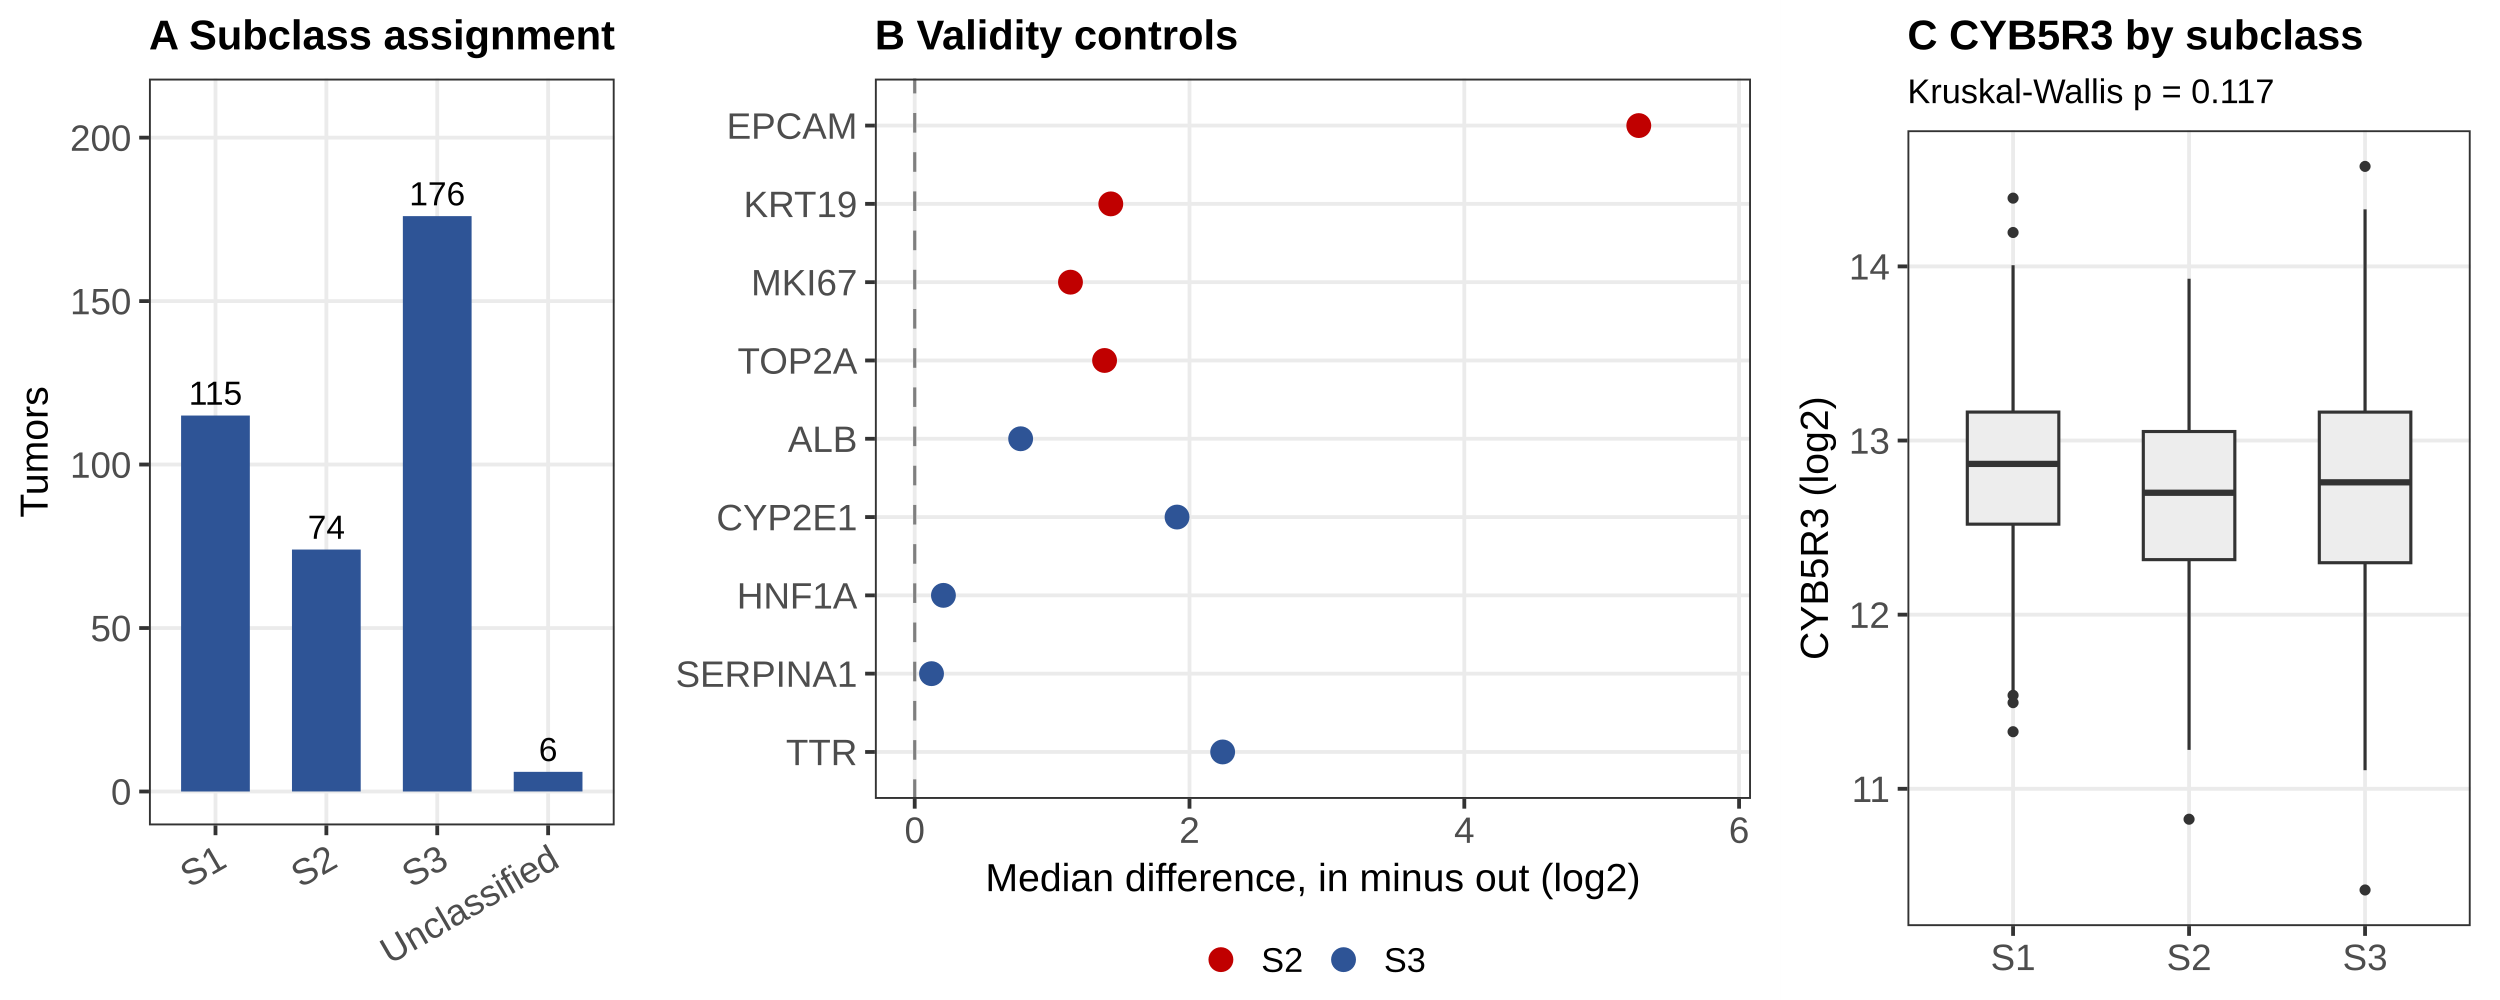
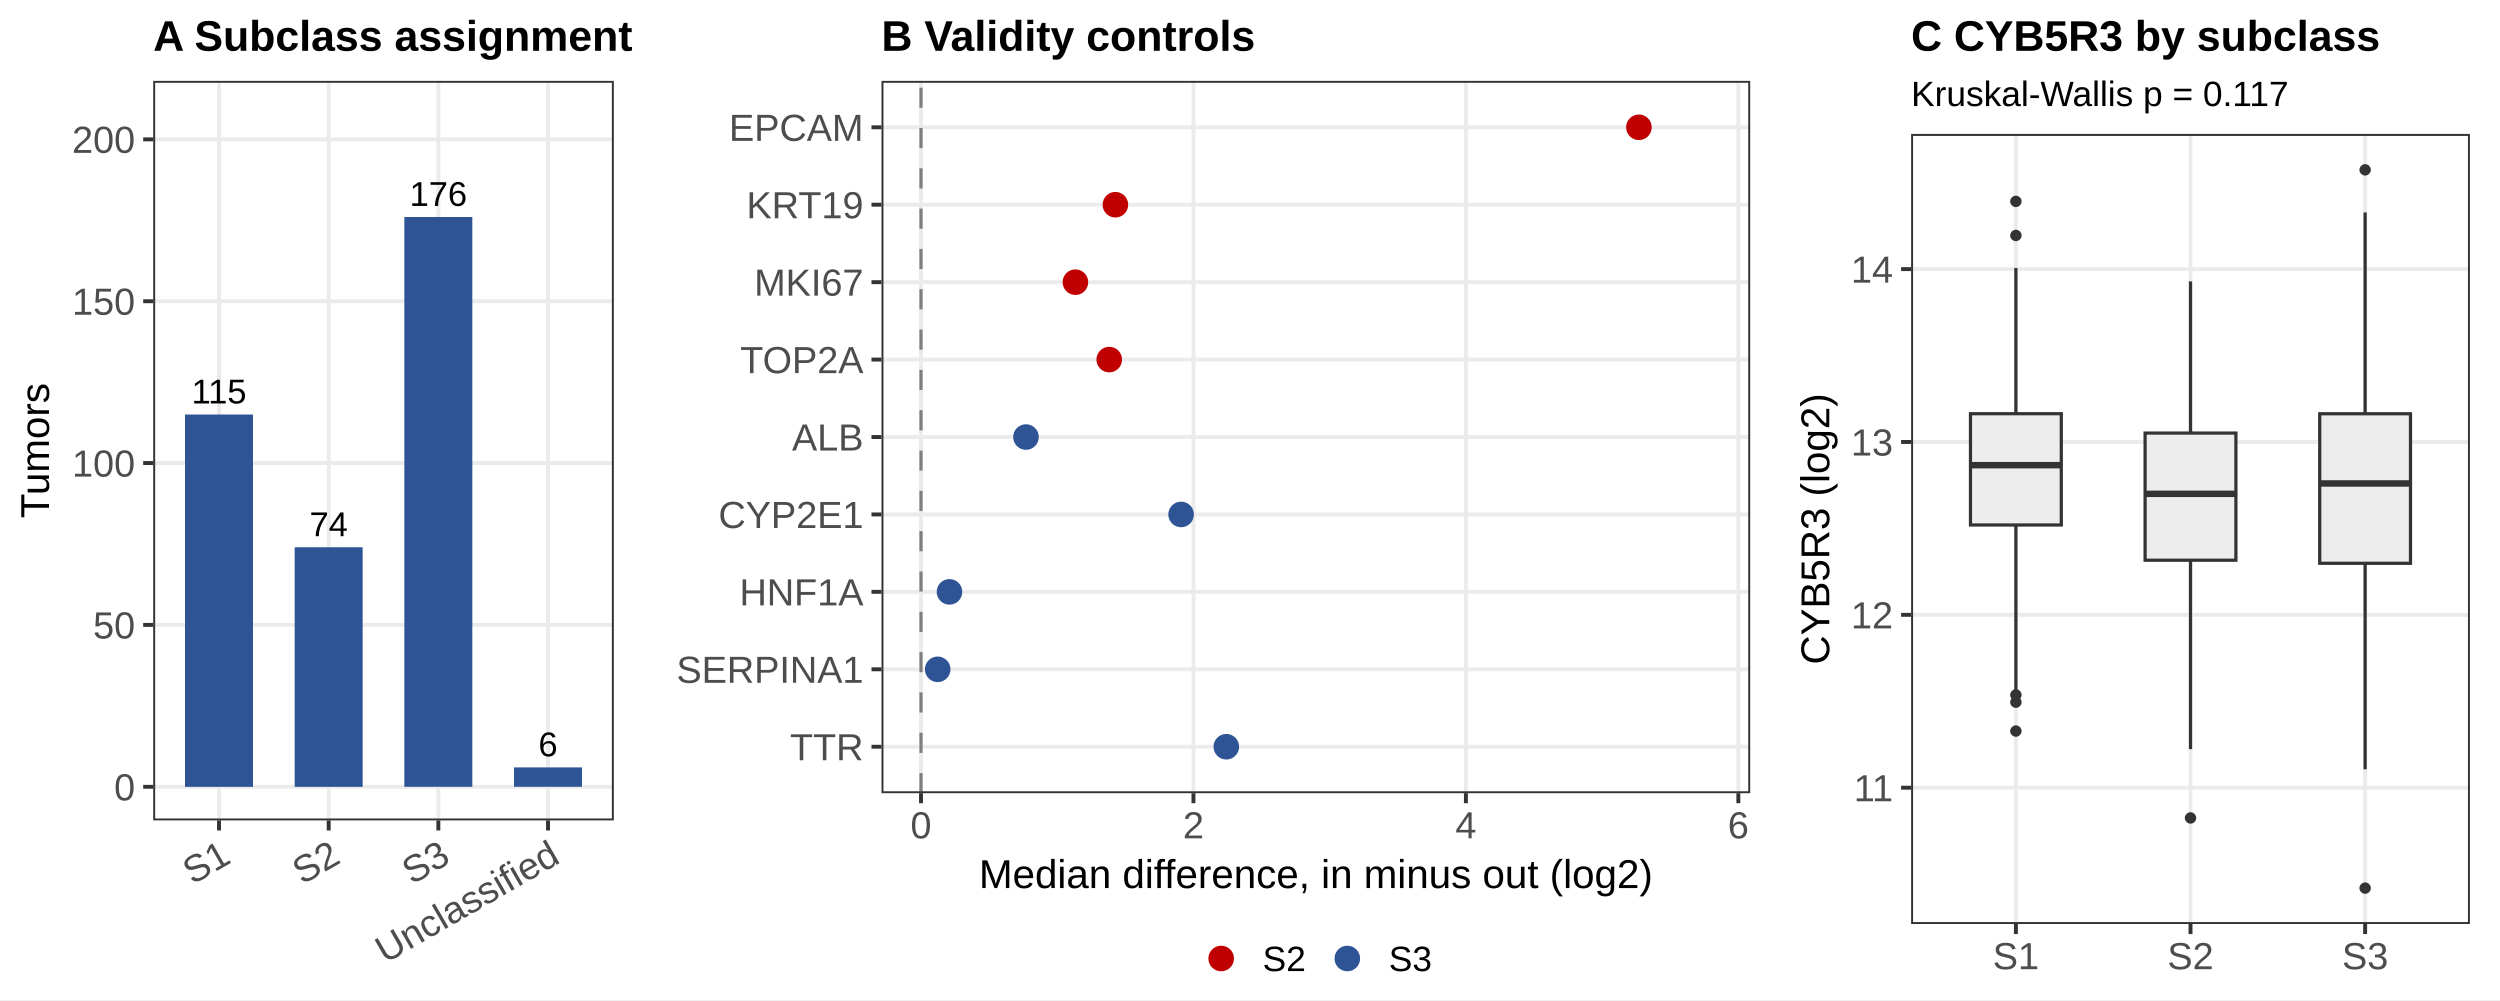
- <svg xmlns="http://www.w3.org/2000/svg" width="510.24pt" height="204.09pt" viewBox="0 0 510.24 204.09">
+ <svg xmlns="http://www.w3.org/2000/svg" width="496.06pt" height="198.43pt" viewBox="0 0 496.06 198.43">
  <g class="svglite">
    <defs>
      <style type="text/css">
    .svglite line, .svglite polyline, .svglite polygon, .svglite path, .svglite rect, .svglite circle {
      fill: none;
      stroke: #000000;
      stroke-linecap: round;
      stroke-linejoin: round;
      stroke-miterlimit: 10.00;
    }
    .svglite text {
      white-space: pre;
    }
    .svglite g.glyphgroup path {
      fill: inherit;
      stroke: none;
    }
  </style>
    </defs>
    <rect width="100%" height="100%" style="stroke: none; fill: none;" />
    <defs>
-       <clipPath id="cpMC4wMHw1MTAuMjR8MC4wMHwyMDQuMDk=">
-         <rect x="0.00" y="0.00" width="510.24" height="204.09" />
-       </clipPath>
-     </defs>
-     <g clip-path="url(#cpMC4wMHw1MTAuMjR8MC4wMHwyMDQuMDk=)">
- </g>
-     <defs>
-       <clipPath id="cpMC4wMHwxMzEuNDJ8MC4wMHwyMDQuMDk=">
-         <rect x="0.00" y="0.00" width="131.42" height="204.09" />
-       </clipPath>
-     </defs>
-     <g clip-path="url(#cpMC4wMHwxMzEuNDJ8MC4wMHwyMDQuMDk=)">
-       <rect x="0.00" y="0.00" width="131.42" height="204.09" style="stroke-width: 0.78; stroke: #FFFFFF; fill: #FFFFFF;" />
-     </g>
-     <g clip-path="url(#cpMC4wMHw1MTAuMjR8MC4wMHwyMDQuMDk=)">
- </g>
-     <defs>
-       <clipPath id="cpMzAuNDB8MTI1LjQ1fDE2LjA0fDE2OC40Ng==">
-         <rect x="30.40" y="16.04" width="95.05" height="152.42" />
-       </clipPath>
-     </defs>
-     <g clip-path="url(#cpMzAuNDB8MTI1LjQ1fDE2LjA0fDE2OC40Ng==)">
-       <rect x="30.40" y="16.04" width="95.05" height="152.42" style="stroke-width: 0.78; stroke: none; fill: #FFFFFF;" />
-       <polyline points="30.40,161.54 125.45,161.54 " style="stroke-width: 0.78; stroke: #EBEBEB; stroke-linecap: butt;" />
-       <polyline points="30.40,128.18 125.45,128.18 " style="stroke-width: 0.78; stroke: #EBEBEB; stroke-linecap: butt;" />
-       <polyline points="30.40,94.81 125.45,94.81 " style="stroke-width: 0.78; stroke: #EBEBEB; stroke-linecap: butt;" />
-       <polyline points="30.40,61.45 125.45,61.45 " style="stroke-width: 0.78; stroke: #EBEBEB; stroke-linecap: butt;" />
-       <polyline points="30.40,28.09 125.45,28.09 " style="stroke-width: 0.78; stroke: #EBEBEB; stroke-linecap: butt;" />
-       <polyline points="43.98,168.46 43.98,16.04 " style="stroke-width: 0.78; stroke: #EBEBEB; stroke-linecap: butt;" />
-       <polyline points="66.61,168.46 66.61,16.04 " style="stroke-width: 0.78; stroke: #EBEBEB; stroke-linecap: butt;" />
-       <polyline points="89.24,168.46 89.24,16.04 " style="stroke-width: 0.78; stroke: #EBEBEB; stroke-linecap: butt;" />
-       <polyline points="111.87,168.46 111.87,16.04 " style="stroke-width: 0.78; stroke: #EBEBEB; stroke-linecap: butt;" />
-       <rect x="36.96" y="84.81" width="14.03" height="76.73" style="stroke-width: 0.78; stroke: none; stroke-linecap: butt; stroke-linejoin: miter; fill: #2E5496;" />
-       <rect x="59.59" y="112.16" width="14.03" height="49.37" style="stroke-width: 0.78; stroke: none; stroke-linecap: butt; stroke-linejoin: miter; fill: #2E5496;" />
-       <rect x="82.22" y="44.11" width="14.03" height="117.43" style="stroke-width: 0.78; stroke: none; stroke-linecap: butt; stroke-linejoin: miter; fill: #2E5496;" />
-       <rect x="104.85" y="157.53" width="14.03" height="4.00" style="stroke-width: 0.78; stroke: none; stroke-linecap: butt; stroke-linejoin: miter; fill: #2E5496;" />
-       <text x="43.98" y="82.61" text-anchor="middle" style="font-size: 6.83px; font-family: &quot;Arial&quot;;" textLength="10.89px" lengthAdjust="spacingAndGlyphs">115</text>
-       <text x="66.61" y="109.96" text-anchor="middle" style="font-size: 6.83px; font-family: &quot;Arial&quot;;" textLength="7.59px" lengthAdjust="spacingAndGlyphs">74</text>
-       <text x="89.24" y="41.91" text-anchor="middle" style="font-size: 6.83px; font-family: &quot;Arial&quot;;" textLength="11.39px" lengthAdjust="spacingAndGlyphs">176</text>
-       <text x="111.87" y="155.33" text-anchor="middle" style="font-size: 6.83px; font-family: &quot;Arial&quot;;" textLength="3.80px" lengthAdjust="spacingAndGlyphs">6</text>
-       <rect x="30.40" y="16.04" width="95.05" height="152.42" style="stroke-width: 0.78; stroke: #333333;" />
-     </g>
-     <g clip-path="url(#cpMC4wMHw1MTAuMjR8MC4wMHwyMDQuMDk=)">
-       <text x="26.81" y="164.22" text-anchor="end" style="font-size: 7.50px;fill: #4D4D4D; font-family: &quot;Arial&quot;;" textLength="4.17px" lengthAdjust="spacingAndGlyphs">0</text>
-       <text x="26.81" y="130.86" text-anchor="end" style="font-size: 7.50px;fill: #4D4D4D; font-family: &quot;Arial&quot;;" textLength="8.34px" lengthAdjust="spacingAndGlyphs">50</text>
-       <text x="26.81" y="97.50" text-anchor="end" style="font-size: 7.50px;fill: #4D4D4D; font-family: &quot;Arial&quot;;" textLength="12.52px" lengthAdjust="spacingAndGlyphs">100</text>
-       <text x="26.81" y="64.14" text-anchor="end" style="font-size: 7.50px;fill: #4D4D4D; font-family: &quot;Arial&quot;;" textLength="12.52px" lengthAdjust="spacingAndGlyphs">150</text>
-       <text x="26.81" y="30.78" text-anchor="end" style="font-size: 7.50px;fill: #4D4D4D; font-family: &quot;Arial&quot;;" textLength="12.52px" lengthAdjust="spacingAndGlyphs">200</text>
-       <polyline points="28.41,161.54 30.40,161.54 " style="stroke-width: 0.78; stroke: #333333; stroke-linecap: butt;" />
-       <polyline points="28.41,128.18 30.40,128.18 " style="stroke-width: 0.78; stroke: #333333; stroke-linecap: butt;" />
-       <polyline points="28.41,94.81 30.40,94.81 " style="stroke-width: 0.78; stroke: #333333; stroke-linecap: butt;" />
-       <polyline points="28.41,61.45 30.40,61.45 " style="stroke-width: 0.78; stroke: #333333; stroke-linecap: butt;" />
-       <polyline points="28.41,28.09 30.40,28.09 " style="stroke-width: 0.78; stroke: #333333; stroke-linecap: butt;" />
-       <polyline points="43.98,170.46 43.98,168.46 " style="stroke-width: 0.78; stroke: #333333; stroke-linecap: butt;" />
-       <polyline points="66.61,170.46 66.61,168.46 " style="stroke-width: 0.78; stroke: #333333; stroke-linecap: butt;" />
-       <polyline points="89.24,170.46 89.24,168.46 " style="stroke-width: 0.78; stroke: #333333; stroke-linecap: butt;" />
-       <polyline points="111.87,170.46 111.87,168.46 " style="stroke-width: 0.78; stroke: #333333; stroke-linecap: butt;" />
-       <text transform="translate(46.66,176.70) rotate(-30)" text-anchor="end" style="font-size: 7.50px;fill: #4D4D4D; font-family: &quot;Arial&quot;;" textLength="9.17px" lengthAdjust="spacingAndGlyphs">S1</text>
-       <text transform="translate(69.29,176.70) rotate(-30)" text-anchor="end" style="font-size: 7.50px;fill: #4D4D4D; font-family: &quot;Arial&quot;;" textLength="9.17px" lengthAdjust="spacingAndGlyphs">S2</text>
-       <text transform="translate(91.92,176.70) rotate(-30)" text-anchor="end" style="font-size: 7.50px;fill: #4D4D4D; font-family: &quot;Arial&quot;;" textLength="9.17px" lengthAdjust="spacingAndGlyphs">S3</text>
-       <text transform="translate(114.55,176.70) rotate(-30)" text-anchor="end" style="font-size: 7.50px;fill: #4D4D4D; font-family: &quot;Arial&quot;;" textLength="40.45px" lengthAdjust="spacingAndGlyphs">Unclassified</text>
-       <text transform="translate(9.72,92.25) rotate(-90)" text-anchor="middle" style="font-size: 8.00px; font-family: &quot;Arial&quot;;" textLength="26.84px" lengthAdjust="spacingAndGlyphs">Tumors</text>
+       <clipPath id="cpMC4wMHw0OTYuMDZ8MC4wMHwxOTguNDM=">
+         <rect x="0.00" y="0.00" width="496.06" height="198.43" />
+       </clipPath>
+     </defs>
+     <g clip-path="url(#cpMC4wMHw0OTYuMDZ8MC4wMHwxOTguNDM=)">
+ </g>
+     <defs>
+       <clipPath id="cpMC4wMHwxMjcuNzd8MC4wMHwxOTguNDM=">
+         <rect x="0.00" y="0.00" width="127.77" height="198.43" />
+       </clipPath>
+     </defs>
+     <g clip-path="url(#cpMC4wMHwxMjcuNzd8MC4wMHwxOTguNDM=)">
+       <rect x="0.00" y="0.00" width="127.77" height="198.43" style="stroke-width: 0.78; stroke: #FFFFFF; fill: #FFFFFF;" />
+     </g>
+     <g clip-path="url(#cpMC4wMHw0OTYuMDZ8MC4wMHwxOTguNDM=)">
+ </g>
+     <defs>
+       <clipPath id="cpMzAuNDB8MTIxLjgwfDE2LjA0fDE2Mi43OQ==">
+         <rect x="30.40" y="16.04" width="91.40" height="146.75" />
+       </clipPath>
+     </defs>
+     <g clip-path="url(#cpMzAuNDB8MTIxLjgwfDE2LjA0fDE2Mi43OQ==)">
+       <rect x="30.40" y="16.04" width="91.40" height="146.75" style="stroke-width: 0.78; stroke: none; fill: #FFFFFF;" />
+       <polyline points="30.40,156.12 121.80,156.12 " style="stroke-width: 0.78; stroke: #EBEBEB; stroke-linecap: butt;" />
+       <polyline points="30.40,124.00 121.80,124.00 " style="stroke-width: 0.78; stroke: #EBEBEB; stroke-linecap: butt;" />
+       <polyline points="30.40,91.88 121.80,91.88 " style="stroke-width: 0.78; stroke: #EBEBEB; stroke-linecap: butt;" />
+       <polyline points="30.40,59.77 121.80,59.77 " style="stroke-width: 0.78; stroke: #EBEBEB; stroke-linecap: butt;" />
+       <polyline points="30.40,27.65 121.80,27.65 " style="stroke-width: 0.78; stroke: #EBEBEB; stroke-linecap: butt;" />
+       <polyline points="43.46,162.79 43.46,16.04 " style="stroke-width: 0.78; stroke: #EBEBEB; stroke-linecap: butt;" />
+       <polyline points="65.22,162.79 65.22,16.04 " style="stroke-width: 0.78; stroke: #EBEBEB; stroke-linecap: butt;" />
+       <polyline points="86.98,162.79 86.98,16.04 " style="stroke-width: 0.78; stroke: #EBEBEB; stroke-linecap: butt;" />
+       <polyline points="108.74,162.79 108.74,16.04 " style="stroke-width: 0.78; stroke: #EBEBEB; stroke-linecap: butt;" />
+       <rect x="36.71" y="82.25" width="13.49" height="73.88" style="stroke-width: 0.78; stroke: none; stroke-linecap: butt; stroke-linejoin: miter; fill: #2E5496;" />
+       <rect x="58.47" y="108.59" width="13.49" height="47.54" style="stroke-width: 0.78; stroke: none; stroke-linecap: butt; stroke-linejoin: miter; fill: #2E5496;" />
+       <rect x="80.23" y="43.06" width="13.49" height="113.06" style="stroke-width: 0.78; stroke: none; stroke-linecap: butt; stroke-linejoin: miter; fill: #2E5496;" />
+       <rect x="101.99" y="152.27" width="13.49" height="3.85" style="stroke-width: 0.78; stroke: none; stroke-linecap: butt; stroke-linejoin: miter; fill: #2E5496;" />
+       <text x="43.46" y="80.05" text-anchor="middle" style="font-size: 6.83px; font-family: &quot;Arial&quot;;" textLength="10.89px" lengthAdjust="spacingAndGlyphs">115</text>
+       <text x="65.22" y="106.39" text-anchor="middle" style="font-size: 6.83px; font-family: &quot;Arial&quot;;" textLength="7.59px" lengthAdjust="spacingAndGlyphs">74</text>
+       <text x="86.98" y="40.86" text-anchor="middle" style="font-size: 6.83px; font-family: &quot;Arial&quot;;" textLength="11.39px" lengthAdjust="spacingAndGlyphs">176</text>
+       <text x="108.74" y="150.07" text-anchor="middle" style="font-size: 6.83px; font-family: &quot;Arial&quot;;" textLength="3.80px" lengthAdjust="spacingAndGlyphs">6</text>
+       <rect x="30.40" y="16.04" width="91.40" height="146.75" style="stroke-width: 0.78; stroke: #333333;" />
+     </g>
+     <g clip-path="url(#cpMC4wMHw0OTYuMDZ8MC4wMHwxOTguNDM=)">
+       <text x="26.81" y="158.81" text-anchor="end" style="font-size: 7.50px;fill: #4D4D4D; font-family: &quot;Arial&quot;;" textLength="4.17px" lengthAdjust="spacingAndGlyphs">0</text>
+       <text x="26.81" y="126.69" text-anchor="end" style="font-size: 7.50px;fill: #4D4D4D; font-family: &quot;Arial&quot;;" textLength="8.34px" lengthAdjust="spacingAndGlyphs">50</text>
+       <text x="26.81" y="94.57" text-anchor="end" style="font-size: 7.50px;fill: #4D4D4D; font-family: &quot;Arial&quot;;" textLength="12.52px" lengthAdjust="spacingAndGlyphs">100</text>
+       <text x="26.81" y="62.45" text-anchor="end" style="font-size: 7.50px;fill: #4D4D4D; font-family: &quot;Arial&quot;;" textLength="12.52px" lengthAdjust="spacingAndGlyphs">150</text>
+       <text x="26.81" y="30.33" text-anchor="end" style="font-size: 7.50px;fill: #4D4D4D; font-family: &quot;Arial&quot;;" textLength="12.52px" lengthAdjust="spacingAndGlyphs">200</text>
+       <polyline points="28.41,156.12 30.40,156.12 " style="stroke-width: 0.78; stroke: #333333; stroke-linecap: butt;" />
+       <polyline points="28.41,124.00 30.40,124.00 " style="stroke-width: 0.78; stroke: #333333; stroke-linecap: butt;" />
+       <polyline points="28.41,91.88 30.40,91.88 " style="stroke-width: 0.78; stroke: #333333; stroke-linecap: butt;" />
+       <polyline points="28.41,59.77 30.40,59.77 " style="stroke-width: 0.78; stroke: #333333; stroke-linecap: butt;" />
+       <polyline points="28.41,27.65 30.40,27.65 " style="stroke-width: 0.78; stroke: #333333; stroke-linecap: butt;" />
+       <polyline points="43.46,164.79 43.46,162.79 " style="stroke-width: 0.78; stroke: #333333; stroke-linecap: butt;" />
+       <polyline points="65.22,164.79 65.22,162.79 " style="stroke-width: 0.78; stroke: #333333; stroke-linecap: butt;" />
+       <polyline points="86.98,164.79 86.98,162.79 " style="stroke-width: 0.78; stroke: #333333; stroke-linecap: butt;" />
+       <polyline points="108.74,164.79 108.74,162.79 " style="stroke-width: 0.78; stroke: #333333; stroke-linecap: butt;" />
+       <text transform="translate(46.14,171.03) rotate(-30)" text-anchor="end" style="font-size: 7.50px;fill: #4D4D4D; font-family: &quot;Arial&quot;;" textLength="9.17px" lengthAdjust="spacingAndGlyphs">S1</text>
+       <text transform="translate(67.90,171.03) rotate(-30)" text-anchor="end" style="font-size: 7.50px;fill: #4D4D4D; font-family: &quot;Arial&quot;;" textLength="9.17px" lengthAdjust="spacingAndGlyphs">S2</text>
+       <text transform="translate(89.66,171.03) rotate(-30)" text-anchor="end" style="font-size: 7.50px;fill: #4D4D4D; font-family: &quot;Arial&quot;;" textLength="9.17px" lengthAdjust="spacingAndGlyphs">S3</text>
+       <text transform="translate(111.43,171.03) rotate(-30)" text-anchor="end" style="font-size: 7.50px;fill: #4D4D4D; font-family: &quot;Arial&quot;;" textLength="40.45px" lengthAdjust="spacingAndGlyphs">Unclassified</text>
+       <text transform="translate(9.72,89.42) rotate(-90)" text-anchor="middle" style="font-size: 8.00px; font-family: &quot;Arial&quot;;" textLength="26.84px" lengthAdjust="spacingAndGlyphs">Tumors</text>
      <text x="30.40" y="10.08" style="font-size: 8.50px; font-weight: bold; font-family: &quot;Arial&quot;;" textLength="97.50px" lengthAdjust="spacingAndGlyphs">A  Subclass assignment</text>
    </g>
    <defs>
-       <clipPath id="cpMTMxLjQyfDM2My4zNXwwLjAwfDIwNC4wOQ==">
-         <rect x="131.42" y="0.00" width="231.93" height="204.09" />
-       </clipPath>
-     </defs>
-     <g clip-path="url(#cpMTMxLjQyfDM2My4zNXwwLjAwfDIwNC4wOQ==)">
-       <rect x="131.42" y="0.00" width="231.93" height="204.09" style="stroke-width: 0.78; stroke: #FFFFFF; fill: #FFFFFF;" />
-     </g>
-     <g clip-path="url(#cpMC4wMHw1MTAuMjR8MC4wMHwyMDQuMDk=)">
- </g>
-     <defs>
-       <clipPath id="cpMTc4LjU2fDM1Ny4zN3wxNi4wNHwxNjMuMDY=">
-         <rect x="178.56" y="16.04" width="178.81" height="147.02" />
-       </clipPath>
-     </defs>
-     <g clip-path="url(#cpMTc4LjU2fDM1Ny4zN3wxNi4wNHwxNjMuMDY=)">
-       <rect x="178.56" y="16.04" width="178.81" height="147.02" style="stroke-width: 0.78; stroke: none; fill: #FFFFFF;" />
-       <polyline points="178.56,153.47 357.37,153.47 " style="stroke-width: 0.78; stroke: #EBEBEB; stroke-linecap: butt;" />
-       <polyline points="178.56,137.49 357.37,137.49 " style="stroke-width: 0.78; stroke: #EBEBEB; stroke-linecap: butt;" />
-       <polyline points="178.56,121.51 357.37,121.51 " style="stroke-width: 0.78; stroke: #EBEBEB; stroke-linecap: butt;" />
-       <polyline points="178.56,105.53 357.37,105.53 " style="stroke-width: 0.78; stroke: #EBEBEB; stroke-linecap: butt;" />
-       <polyline points="178.56,89.55 357.37,89.55 " style="stroke-width: 0.78; stroke: #EBEBEB; stroke-linecap: butt;" />
-       <polyline points="178.56,73.57 357.37,73.57 " style="stroke-width: 0.78; stroke: #EBEBEB; stroke-linecap: butt;" />
-       <polyline points="178.56,57.59 357.37,57.59 " style="stroke-width: 0.78; stroke: #EBEBEB; stroke-linecap: butt;" />
-       <polyline points="178.56,41.61 357.37,41.61 " style="stroke-width: 0.78; stroke: #EBEBEB; stroke-linecap: butt;" />
-       <polyline points="178.56,25.63 357.37,25.63 " style="stroke-width: 0.78; stroke: #EBEBEB; stroke-linecap: butt;" />
-       <polyline points="186.69,163.06 186.69,16.04 " style="stroke-width: 0.78; stroke: #EBEBEB; stroke-linecap: butt;" />
-       <polyline points="242.77,163.06 242.77,16.04 " style="stroke-width: 0.78; stroke: #EBEBEB; stroke-linecap: butt;" />
-       <polyline points="298.86,163.06 298.86,16.04 " style="stroke-width: 0.78; stroke: #EBEBEB; stroke-linecap: butt;" />
-       <polyline points="354.94,163.06 354.94,16.04 " style="stroke-width: 0.78; stroke: #EBEBEB; stroke-linecap: butt;" />
-       <line x1="186.69" y1="163.06" x2="186.69" y2="16.04" style="stroke-width: 0.64; stroke: #7F7F7F; stroke-dasharray: 4.00,4.00; stroke-linecap: butt;" />
-       <circle cx="334.47" cy="25.63" r="2.28" style="stroke-width: 0.52; stroke: #C00000; fill: #C00000;" />
-       <circle cx="226.71" cy="41.61" r="2.28" style="stroke-width: 0.52; stroke: #C00000; fill: #C00000;" />
-       <circle cx="218.48" cy="57.59" r="2.28" style="stroke-width: 0.52; stroke: #C00000; fill: #C00000;" />
-       <circle cx="225.44" cy="73.57" r="2.28" style="stroke-width: 0.52; stroke: #C00000; fill: #C00000;" />
-       <circle cx="208.31" cy="89.55" r="2.28" style="stroke-width: 0.52; stroke: #2E5496; fill: #2E5496;" />
-       <circle cx="240.23" cy="105.53" r="2.28" style="stroke-width: 0.52; stroke: #2E5496; fill: #2E5496;" />
-       <circle cx="192.55" cy="121.51" r="2.28" style="stroke-width: 0.52; stroke: #2E5496; fill: #2E5496;" />
-       <circle cx="190.12" cy="137.49" r="2.28" style="stroke-width: 0.52; stroke: #2E5496; fill: #2E5496;" />
-       <circle cx="249.54" cy="153.47" r="2.28" style="stroke-width: 0.52; stroke: #2E5496; fill: #2E5496;" />
-       <rect x="178.56" y="16.04" width="178.81" height="147.02" style="stroke-width: 0.78; stroke: #333333;" />
-     </g>
-     <g clip-path="url(#cpMC4wMHw1MTAuMjR8MC4wMHwyMDQuMDk=)">
-       <text x="174.98" y="156.16" text-anchor="end" style="font-size: 7.50px;fill: #4D4D4D; font-family: &quot;Arial&quot;;" textLength="14.58px" lengthAdjust="spacingAndGlyphs">TTR</text>
-       <text x="174.98" y="140.18" text-anchor="end" style="font-size: 7.50px;fill: #4D4D4D; font-family: &quot;Arial&quot;;" textLength="37.09px" lengthAdjust="spacingAndGlyphs">SERPINA1</text>
-       <text x="174.98" y="124.20" text-anchor="end" style="font-size: 7.50px;fill: #4D4D4D; font-family: &quot;Arial&quot;;" textLength="24.59px" lengthAdjust="spacingAndGlyphs">HNF1A</text>
-       <text x="174.98" y="108.22" text-anchor="end" style="font-size: 7.50px;fill: #4D4D4D; font-family: &quot;Arial&quot;;" textLength="28.77px" lengthAdjust="spacingAndGlyphs">CYP2E1</text>
-       <text x="174.98" y="92.24" text-anchor="end" style="font-size: 7.50px;fill: #4D4D4D; font-family: &quot;Arial&quot;;" textLength="14.17px" lengthAdjust="spacingAndGlyphs">ALB</text>
-       <text x="174.98" y="76.26" text-anchor="end" style="font-size: 7.50px;fill: #4D4D4D; font-family: &quot;Arial&quot;;" textLength="24.44px" lengthAdjust="spacingAndGlyphs">TOP2A</text>
-       <text x="174.98" y="60.28" text-anchor="end" style="font-size: 7.50px;fill: #4D4D4D; font-family: &quot;Arial&quot;;" textLength="21.67px" lengthAdjust="spacingAndGlyphs">MKI67</text>
-       <text x="174.98" y="44.30" text-anchor="end" style="font-size: 7.50px;fill: #4D4D4D; font-family: &quot;Arial&quot;;" textLength="23.20px" lengthAdjust="spacingAndGlyphs">KRT19</text>
-       <text x="174.98" y="28.32" text-anchor="end" style="font-size: 7.50px;fill: #4D4D4D; font-family: &quot;Arial&quot;;" textLength="26.67px" lengthAdjust="spacingAndGlyphs">EPCAM</text>
-       <polyline points="176.57,153.47 178.56,153.47 " style="stroke-width: 0.78; stroke: #333333; stroke-linecap: butt;" />
-       <polyline points="176.57,137.49 178.56,137.49 " style="stroke-width: 0.78; stroke: #333333; stroke-linecap: butt;" />
-       <polyline points="176.57,121.51 178.56,121.51 " style="stroke-width: 0.78; stroke: #333333; stroke-linecap: butt;" />
-       <polyline points="176.57,105.53 178.56,105.53 " style="stroke-width: 0.78; stroke: #333333; stroke-linecap: butt;" />
-       <polyline points="176.57,89.55 178.56,89.55 " style="stroke-width: 0.78; stroke: #333333; stroke-linecap: butt;" />
-       <polyline points="176.57,73.57 178.56,73.57 " style="stroke-width: 0.78; stroke: #333333; stroke-linecap: butt;" />
-       <polyline points="176.57,57.59 178.56,57.59 " style="stroke-width: 0.78; stroke: #333333; stroke-linecap: butt;" />
-       <polyline points="176.57,41.61 178.56,41.61 " style="stroke-width: 0.78; stroke: #333333; stroke-linecap: butt;" />
-       <polyline points="176.57,25.63 178.56,25.63 " style="stroke-width: 0.78; stroke: #333333; stroke-linecap: butt;" />
-       <polyline points="186.69,165.05 186.69,163.06 " style="stroke-width: 0.78; stroke: #333333; stroke-linecap: butt;" />
-       <polyline points="242.77,165.05 242.77,163.06 " style="stroke-width: 0.78; stroke: #333333; stroke-linecap: butt;" />
-       <polyline points="298.86,165.05 298.86,163.06 " style="stroke-width: 0.78; stroke: #333333; stroke-linecap: butt;" />
-       <polyline points="354.94,165.05 354.94,163.06 " style="stroke-width: 0.78; stroke: #333333; stroke-linecap: butt;" />
-       <text x="186.69" y="172.02" text-anchor="middle" style="font-size: 7.50px;fill: #4D4D4D; font-family: &quot;Arial&quot;;" textLength="4.17px" lengthAdjust="spacingAndGlyphs">0</text>
-       <text x="242.77" y="172.02" text-anchor="middle" style="font-size: 7.50px;fill: #4D4D4D; font-family: &quot;Arial&quot;;" textLength="4.17px" lengthAdjust="spacingAndGlyphs">2</text>
-       <text x="298.86" y="172.02" text-anchor="middle" style="font-size: 7.50px;fill: #4D4D4D; font-family: &quot;Arial&quot;;" textLength="4.17px" lengthAdjust="spacingAndGlyphs">4</text>
-       <text x="354.94" y="172.02" text-anchor="middle" style="font-size: 7.50px;fill: #4D4D4D; font-family: &quot;Arial&quot;;" textLength="4.17px" lengthAdjust="spacingAndGlyphs">6</text>
-       <text x="267.97" y="181.88" text-anchor="middle" style="font-size: 8.00px; font-family: &quot;Arial&quot;;" textLength="133.80px" lengthAdjust="spacingAndGlyphs">Median difference, in minus out (log2)</text>
-       <rect x="244.93" y="191.61" width="46.09" height="8.50" style="stroke-width: 0.78; stroke: none; fill: #FFFFFF;" />
-       <rect x="244.93" y="191.61" width="8.50" height="8.50" style="stroke-width: 0.78; stroke: none; fill: #FFFFFF;" />
-       <circle cx="249.18" cy="195.86" r="2.28" style="stroke-width: 0.52; stroke: #C00000; fill: #C00000;" />
-       <rect x="269.96" y="191.61" width="8.50" height="8.50" style="stroke-width: 0.78; stroke: none; fill: #FFFFFF;" />
-       <circle cx="274.21" cy="195.86" r="2.28" style="stroke-width: 0.52; stroke: #2E5496; fill: #2E5496;" />
-       <text x="257.41" y="198.36" style="font-size: 7.00px; font-family: &quot;Arial&quot;;" textLength="8.56px" lengthAdjust="spacingAndGlyphs">S2</text>
-       <text x="282.45" y="198.36" style="font-size: 7.00px; font-family: &quot;Arial&quot;;" textLength="8.56px" lengthAdjust="spacingAndGlyphs">S3</text>
-       <text x="178.56" y="10.08" style="font-size: 8.50px; font-weight: bold; font-family: &quot;Arial&quot;;" textLength="76.52px" lengthAdjust="spacingAndGlyphs">B  Validity controls</text>
-     </g>
-     <defs>
-       <clipPath id="cpMzYzLjM1fDUxMC4yNHwwLjAwfDIwNC4wOQ==">
-         <rect x="363.35" y="0.00" width="146.89" height="204.09" />
-       </clipPath>
-     </defs>
-     <g clip-path="url(#cpMzYzLjM1fDUxMC4yNHwwLjAwfDIwNC4wOQ==)">
-       <rect x="363.35" y="0.00" width="146.89" height="204.09" style="stroke-width: 0.78; stroke: #FFFFFF; fill: #FFFFFF;" />
-     </g>
-     <g clip-path="url(#cpMC4wMHw1MTAuMjR8MC4wMHwyMDQuMDk=)">
- </g>
-     <defs>
-       <clipPath id="cpMzg5LjMwfDUwNC4yNnwyNi41OHwxODkuMDI=">
-         <rect x="389.30" y="26.58" width="114.96" height="162.44" />
-       </clipPath>
-     </defs>
-     <g clip-path="url(#cpMzg5LjMwfDUwNC4yNnwyNi41OHwxODkuMDI=)">
-       <rect x="389.30" y="26.58" width="114.96" height="162.44" style="stroke-width: 0.78; stroke: none; fill: #FFFFFF;" />
-       <polyline points="389.30,160.99 504.26,160.99 " style="stroke-width: 0.78; stroke: #EBEBEB; stroke-linecap: butt;" />
-       <polyline points="389.30,125.45 504.26,125.45 " style="stroke-width: 0.78; stroke: #EBEBEB; stroke-linecap: butt;" />
-       <polyline points="389.30,89.91 504.26,89.91 " style="stroke-width: 0.78; stroke: #EBEBEB; stroke-linecap: butt;" />
-       <polyline points="389.30,54.37 504.26,54.37 " style="stroke-width: 0.78; stroke: #EBEBEB; stroke-linecap: butt;" />
-       <polyline points="410.86,189.02 410.86,26.58 " style="stroke-width: 0.78; stroke: #EBEBEB; stroke-linecap: butt;" />
-       <polyline points="446.78,189.02 446.78,26.58 " style="stroke-width: 0.78; stroke: #EBEBEB; stroke-linecap: butt;" />
-       <polyline points="482.70,189.02 482.70,26.58 " style="stroke-width: 0.78; stroke: #EBEBEB; stroke-linecap: butt;" />
-       <circle cx="410.86" cy="149.34" r="0.78" style="stroke-width: 0.71; stroke: #333333; fill: #333333;" />
-       <circle cx="410.86" cy="141.91" r="0.78" style="stroke-width: 0.71; stroke: #333333; fill: #333333;" />
-       <circle cx="410.86" cy="143.41" r="0.78" style="stroke-width: 0.71; stroke: #333333; fill: #333333;" />
-       <circle cx="410.86" cy="40.44" r="0.78" style="stroke-width: 0.71; stroke: #333333; fill: #333333;" />
-       <circle cx="410.86" cy="47.45" r="0.78" style="stroke-width: 0.71; stroke: #333333; fill: #333333;" />
-       <line x1="410.86" y1="84.10" x2="410.86" y2="54.13" style="stroke-width: 0.64; stroke: #333333; stroke-linecap: butt;" />
-       <line x1="410.86" y1="106.98" x2="410.86" y2="141.09" style="stroke-width: 0.64; stroke: #333333; stroke-linecap: butt;" />
-       <polygon points="401.52,84.10 401.52,106.98 420.20,106.98 420.20,84.10 401.52,84.10 " style="stroke-width: 0.64; stroke: #333333; stroke-linecap: butt; stroke-linejoin: miter; fill: #EDEDED;" />
-       <line x1="401.52" y1="94.68" x2="420.20" y2="94.68" style="stroke-width: 1.28; stroke: #333333; stroke-linecap: butt; stroke-linejoin: miter;" />
-       <circle cx="446.78" cy="167.20" r="0.78" style="stroke-width: 0.71; stroke: #333333; fill: #333333;" />
-       <line x1="446.78" y1="88.07" x2="446.78" y2="56.89" style="stroke-width: 0.64; stroke: #333333; stroke-linecap: butt;" />
-       <line x1="446.78" y1="114.22" x2="446.78" y2="153.05" style="stroke-width: 0.64; stroke: #333333; stroke-linecap: butt;" />
-       <polygon points="437.44,88.07 437.44,114.22 456.12,114.22 456.12,88.07 437.44,88.07 " style="stroke-width: 0.64; stroke: #333333; stroke-linecap: butt; stroke-linejoin: miter; fill: #EDEDED;" />
-       <line x1="437.44" y1="100.57" x2="456.12" y2="100.57" style="stroke-width: 1.28; stroke: #333333; stroke-linecap: butt; stroke-linejoin: miter;" />
-       <circle cx="482.70" cy="33.96" r="0.78" style="stroke-width: 0.71; stroke: #333333; fill: #333333;" />
-       <circle cx="482.70" cy="181.64" r="0.78" style="stroke-width: 0.71; stroke: #333333; fill: #333333;" />
-       <line x1="482.70" y1="84.11" x2="482.70" y2="42.73" style="stroke-width: 0.64; stroke: #333333; stroke-linecap: butt;" />
-       <line x1="482.70" y1="114.85" x2="482.70" y2="157.20" style="stroke-width: 0.64; stroke: #333333; stroke-linecap: butt;" />
-       <polygon points="473.36,84.11 473.36,114.85 492.04,114.85 492.04,84.11 473.36,84.11 " style="stroke-width: 0.64; stroke: #333333; stroke-linecap: butt; stroke-linejoin: miter; fill: #EDEDED;" />
-       <line x1="473.36" y1="98.44" x2="492.04" y2="98.44" style="stroke-width: 1.28; stroke: #333333; stroke-linecap: butt; stroke-linejoin: miter;" />
-       <rect x="389.30" y="26.58" width="114.96" height="162.44" style="stroke-width: 0.78; stroke: #333333;" />
-     </g>
-     <g clip-path="url(#cpMC4wMHw1MTAuMjR8MC4wMHwyMDQuMDk=)">
-       <text x="385.71" y="163.68" text-anchor="end" style="font-size: 7.50px;fill: #4D4D4D; font-family: &quot;Arial&quot;;" textLength="7.78px" lengthAdjust="spacingAndGlyphs">11</text>
-       <text x="385.71" y="128.14" text-anchor="end" style="font-size: 7.50px;fill: #4D4D4D; font-family: &quot;Arial&quot;;" textLength="8.34px" lengthAdjust="spacingAndGlyphs">12</text>
-       <text x="385.71" y="92.60" text-anchor="end" style="font-size: 7.50px;fill: #4D4D4D; font-family: &quot;Arial&quot;;" textLength="8.34px" lengthAdjust="spacingAndGlyphs">13</text>
-       <text x="385.71" y="57.06" text-anchor="end" style="font-size: 7.50px;fill: #4D4D4D; font-family: &quot;Arial&quot;;" textLength="8.34px" lengthAdjust="spacingAndGlyphs">14</text>
-       <polyline points="387.31,160.99 389.30,160.99 " style="stroke-width: 0.78; stroke: #333333; stroke-linecap: butt;" />
-       <polyline points="387.31,125.45 389.30,125.45 " style="stroke-width: 0.78; stroke: #333333; stroke-linecap: butt;" />
-       <polyline points="387.31,89.91 389.30,89.91 " style="stroke-width: 0.78; stroke: #333333; stroke-linecap: butt;" />
-       <polyline points="387.31,54.37 389.30,54.37 " style="stroke-width: 0.78; stroke: #333333; stroke-linecap: butt;" />
-       <polyline points="410.86,191.01 410.86,189.02 " style="stroke-width: 0.78; stroke: #333333; stroke-linecap: butt;" />
-       <polyline points="446.78,191.01 446.78,189.02 " style="stroke-width: 0.78; stroke: #333333; stroke-linecap: butt;" />
-       <polyline points="482.70,191.01 482.70,189.02 " style="stroke-width: 0.78; stroke: #333333; stroke-linecap: butt;" />
-       <text x="410.86" y="197.98" text-anchor="middle" style="font-size: 7.50px;fill: #4D4D4D; font-family: &quot;Arial&quot;;" textLength="9.17px" lengthAdjust="spacingAndGlyphs">S1</text>
-       <text x="446.78" y="197.98" text-anchor="middle" style="font-size: 7.50px;fill: #4D4D4D; font-family: &quot;Arial&quot;;" textLength="9.17px" lengthAdjust="spacingAndGlyphs">S2</text>
-       <text x="482.70" y="197.98" text-anchor="middle" style="font-size: 7.50px;fill: #4D4D4D; font-family: &quot;Arial&quot;;" textLength="9.17px" lengthAdjust="spacingAndGlyphs">S3</text>
-       <text transform="translate(373.07,107.80) rotate(-90)" text-anchor="middle" style="font-size: 8.00px; font-family: &quot;Arial&quot;;" textLength="53.86px" lengthAdjust="spacingAndGlyphs">CYB5R3 (log2)</text>
-       <text x="389.30" y="21.05" style="font-size: 7.00px; font-family: &quot;Arial&quot;;" textLength="74.88px" lengthAdjust="spacingAndGlyphs">Kruskal-Wallis p = 0.117</text>
-       <text x="389.30" y="10.08" style="font-size: 8.50px; font-weight: bold; font-family: &quot;Arial&quot;;" textLength="95.47px" lengthAdjust="spacingAndGlyphs">C  CYB5R3 by subclass</text>
+       <clipPath id="cpMTI3Ljc3fDM1My4yNnwwLjAwfDE5OC40Mw==">
+         <rect x="127.77" y="0.00" width="225.48" height="198.43" />
+       </clipPath>
+     </defs>
+     <g clip-path="url(#cpMTI3Ljc3fDM1My4yNnwwLjAwfDE5OC40Mw==)">
+       <rect x="127.77" y="0.00" width="225.48" height="198.43" style="stroke-width: 0.78; stroke: #FFFFFF; fill: #FFFFFF;" />
+     </g>
+     <g clip-path="url(#cpMC4wMHw0OTYuMDZ8MC4wMHwxOTguNDM=)">
+ </g>
+     <defs>
+       <clipPath id="cpMTc0LjkxfDM0Ny4yOHwxNi4wNHwxNTcuMzk=">
+         <rect x="174.91" y="16.04" width="172.37" height="141.35" />
+       </clipPath>
+     </defs>
+     <g clip-path="url(#cpMTc0LjkxfDM0Ny4yOHwxNi4wNHwxNTcuMzk=)">
+       <rect x="174.91" y="16.04" width="172.37" height="141.35" style="stroke-width: 0.78; stroke: none; fill: #FFFFFF;" />
+       <polyline points="174.91,148.17 347.28,148.17 " style="stroke-width: 0.78; stroke: #EBEBEB; stroke-linecap: butt;" />
+       <polyline points="174.91,132.81 347.28,132.81 " style="stroke-width: 0.78; stroke: #EBEBEB; stroke-linecap: butt;" />
+       <polyline points="174.91,117.44 347.28,117.44 " style="stroke-width: 0.78; stroke: #EBEBEB; stroke-linecap: butt;" />
+       <polyline points="174.91,102.08 347.28,102.08 " style="stroke-width: 0.78; stroke: #EBEBEB; stroke-linecap: butt;" />
+       <polyline points="174.91,86.72 347.28,86.72 " style="stroke-width: 0.78; stroke: #EBEBEB; stroke-linecap: butt;" />
+       <polyline points="174.91,71.35 347.28,71.35 " style="stroke-width: 0.78; stroke: #EBEBEB; stroke-linecap: butt;" />
+       <polyline points="174.91,55.99 347.28,55.99 " style="stroke-width: 0.78; stroke: #EBEBEB; stroke-linecap: butt;" />
+       <polyline points="174.91,40.62 347.28,40.62 " style="stroke-width: 0.78; stroke: #EBEBEB; stroke-linecap: butt;" />
+       <polyline points="174.91,25.26 347.28,25.26 " style="stroke-width: 0.78; stroke: #EBEBEB; stroke-linecap: butt;" />
+       <polyline points="182.75,157.39 182.75,16.04 " style="stroke-width: 0.78; stroke: #EBEBEB; stroke-linecap: butt;" />
+       <polyline points="236.81,157.39 236.81,16.04 " style="stroke-width: 0.78; stroke: #EBEBEB; stroke-linecap: butt;" />
+       <polyline points="290.87,157.39 290.87,16.04 " style="stroke-width: 0.78; stroke: #EBEBEB; stroke-linecap: butt;" />
+       <polyline points="344.93,157.39 344.93,16.04 " style="stroke-width: 0.78; stroke: #EBEBEB; stroke-linecap: butt;" />
+       <line x1="182.75" y1="157.39" x2="182.75" y2="16.04" style="stroke-width: 0.64; stroke: #7F7F7F; stroke-dasharray: 4.00,4.00; stroke-linecap: butt;" />
+       <circle cx="325.20" cy="25.26" r="2.28" style="stroke-width: 0.52; stroke: #C00000; fill: #C00000;" />
+       <circle cx="221.32" cy="40.62" r="2.28" style="stroke-width: 0.52; stroke: #C00000; fill: #C00000;" />
+       <circle cx="213.39" cy="55.99" r="2.28" style="stroke-width: 0.52; stroke: #C00000; fill: #C00000;" />
+       <circle cx="220.10" cy="71.35" r="2.28" style="stroke-width: 0.52; stroke: #C00000; fill: #C00000;" />
+       <circle cx="203.58" cy="86.72" r="2.28" style="stroke-width: 0.52; stroke: #2E5496; fill: #2E5496;" />
+       <circle cx="234.36" cy="102.08" r="2.28" style="stroke-width: 0.52; stroke: #2E5496; fill: #2E5496;" />
+       <circle cx="188.40" cy="117.44" r="2.28" style="stroke-width: 0.52; stroke: #2E5496; fill: #2E5496;" />
+       <circle cx="186.06" cy="132.81" r="2.28" style="stroke-width: 0.52; stroke: #2E5496; fill: #2E5496;" />
+       <circle cx="243.33" cy="148.17" r="2.28" style="stroke-width: 0.52; stroke: #2E5496; fill: #2E5496;" />
+       <rect x="174.91" y="16.04" width="172.37" height="141.35" style="stroke-width: 0.78; stroke: #333333;" />
+     </g>
+     <g clip-path="url(#cpMC4wMHw0OTYuMDZ8MC4wMHwxOTguNDM=)">
+       <text x="171.33" y="150.86" text-anchor="end" style="font-size: 7.50px;fill: #4D4D4D; font-family: &quot;Arial&quot;;" textLength="14.58px" lengthAdjust="spacingAndGlyphs">TTR</text>
+       <text x="171.33" y="135.49" text-anchor="end" style="font-size: 7.50px;fill: #4D4D4D; font-family: &quot;Arial&quot;;" textLength="37.09px" lengthAdjust="spacingAndGlyphs">SERPINA1</text>
+       <text x="171.33" y="120.13" text-anchor="end" style="font-size: 7.50px;fill: #4D4D4D; font-family: &quot;Arial&quot;;" textLength="24.59px" lengthAdjust="spacingAndGlyphs">HNF1A</text>
+       <text x="171.33" y="104.77" text-anchor="end" style="font-size: 7.50px;fill: #4D4D4D; font-family: &quot;Arial&quot;;" textLength="28.77px" lengthAdjust="spacingAndGlyphs">CYP2E1</text>
+       <text x="171.33" y="89.40" text-anchor="end" style="font-size: 7.50px;fill: #4D4D4D; font-family: &quot;Arial&quot;;" textLength="14.17px" lengthAdjust="spacingAndGlyphs">ALB</text>
+       <text x="171.33" y="74.04" text-anchor="end" style="font-size: 7.50px;fill: #4D4D4D; font-family: &quot;Arial&quot;;" textLength="24.44px" lengthAdjust="spacingAndGlyphs">TOP2A</text>
+       <text x="171.33" y="58.67" text-anchor="end" style="font-size: 7.50px;fill: #4D4D4D; font-family: &quot;Arial&quot;;" textLength="21.67px" lengthAdjust="spacingAndGlyphs">MKI67</text>
+       <text x="171.33" y="43.31" text-anchor="end" style="font-size: 7.50px;fill: #4D4D4D; font-family: &quot;Arial&quot;;" textLength="23.20px" lengthAdjust="spacingAndGlyphs">KRT19</text>
+       <text x="171.33" y="27.95" text-anchor="end" style="font-size: 7.50px;fill: #4D4D4D; font-family: &quot;Arial&quot;;" textLength="26.67px" lengthAdjust="spacingAndGlyphs">EPCAM</text>
+       <polyline points="172.92,148.17 174.91,148.17 " style="stroke-width: 0.78; stroke: #333333; stroke-linecap: butt;" />
+       <polyline points="172.92,132.81 174.91,132.81 " style="stroke-width: 0.78; stroke: #333333; stroke-linecap: butt;" />
+       <polyline points="172.92,117.44 174.91,117.44 " style="stroke-width: 0.78; stroke: #333333; stroke-linecap: butt;" />
+       <polyline points="172.92,102.08 174.91,102.08 " style="stroke-width: 0.78; stroke: #333333; stroke-linecap: butt;" />
+       <polyline points="172.92,86.72 174.91,86.72 " style="stroke-width: 0.78; stroke: #333333; stroke-linecap: butt;" />
+       <polyline points="172.92,71.35 174.91,71.35 " style="stroke-width: 0.78; stroke: #333333; stroke-linecap: butt;" />
+       <polyline points="172.92,55.99 174.91,55.99 " style="stroke-width: 0.78; stroke: #333333; stroke-linecap: butt;" />
+       <polyline points="172.92,40.62 174.91,40.62 " style="stroke-width: 0.78; stroke: #333333; stroke-linecap: butt;" />
+       <polyline points="172.92,25.26 174.91,25.26 " style="stroke-width: 0.78; stroke: #333333; stroke-linecap: butt;" />
+       <polyline points="182.75,159.38 182.75,157.39 " style="stroke-width: 0.78; stroke: #333333; stroke-linecap: butt;" />
+       <polyline points="236.81,159.38 236.81,157.39 " style="stroke-width: 0.78; stroke: #333333; stroke-linecap: butt;" />
+       <polyline points="290.87,159.38 290.87,157.39 " style="stroke-width: 0.78; stroke: #333333; stroke-linecap: butt;" />
+       <polyline points="344.93,159.38 344.93,157.39 " style="stroke-width: 0.78; stroke: #333333; stroke-linecap: butt;" />
+       <text x="182.75" y="166.35" text-anchor="middle" style="font-size: 7.50px;fill: #4D4D4D; font-family: &quot;Arial&quot;;" textLength="4.17px" lengthAdjust="spacingAndGlyphs">0</text>
+       <text x="236.81" y="166.35" text-anchor="middle" style="font-size: 7.50px;fill: #4D4D4D; font-family: &quot;Arial&quot;;" textLength="4.17px" lengthAdjust="spacingAndGlyphs">2</text>
+       <text x="290.87" y="166.35" text-anchor="middle" style="font-size: 7.50px;fill: #4D4D4D; font-family: &quot;Arial&quot;;" textLength="4.17px" lengthAdjust="spacingAndGlyphs">4</text>
+       <text x="344.93" y="166.35" text-anchor="middle" style="font-size: 7.50px;fill: #4D4D4D; font-family: &quot;Arial&quot;;" textLength="4.17px" lengthAdjust="spacingAndGlyphs">6</text>
+       <text x="261.10" y="176.21" text-anchor="middle" style="font-size: 8.00px; font-family: &quot;Arial&quot;;" textLength="133.80px" lengthAdjust="spacingAndGlyphs">Median difference, in minus out (log2)</text>
+       <rect x="238.05" y="185.94" width="46.09" height="8.50" style="stroke-width: 0.78; stroke: none; fill: #FFFFFF;" />
+       <rect x="238.05" y="185.94" width="8.50" height="8.50" style="stroke-width: 0.78; stroke: none; fill: #FFFFFF;" />
+       <circle cx="242.31" cy="190.19" r="2.28" style="stroke-width: 0.52; stroke: #C00000; fill: #C00000;" />
+       <rect x="263.09" y="185.94" width="8.50" height="8.50" style="stroke-width: 0.78; stroke: none; fill: #FFFFFF;" />
+       <circle cx="267.34" cy="190.19" r="2.28" style="stroke-width: 0.52; stroke: #2E5496; fill: #2E5496;" />
+       <text x="250.54" y="192.69" style="font-size: 7.00px; font-family: &quot;Arial&quot;;" textLength="8.56px" lengthAdjust="spacingAndGlyphs">S2</text>
+       <text x="275.58" y="192.69" style="font-size: 7.00px; font-family: &quot;Arial&quot;;" textLength="8.56px" lengthAdjust="spacingAndGlyphs">S3</text>
+       <text x="174.91" y="10.08" style="font-size: 8.50px; font-weight: bold; font-family: &quot;Arial&quot;;" textLength="76.52px" lengthAdjust="spacingAndGlyphs">B  Validity controls</text>
+     </g>
+     <defs>
+       <clipPath id="cpMzUzLjI2fDQ5Ni4wNnwwLjAwfDE5OC40Mw==">
+         <rect x="353.26" y="0.00" width="142.81" height="198.43" />
+       </clipPath>
+     </defs>
+     <g clip-path="url(#cpMzUzLjI2fDQ5Ni4wNnwwLjAwfDE5OC40Mw==)">
+       <rect x="353.26" y="0.00" width="142.81" height="198.43" style="stroke-width: 0.78; stroke: #FFFFFF; fill: #FFFFFF;" />
+     </g>
+     <g clip-path="url(#cpMC4wMHw0OTYuMDZ8MC4wMHwxOTguNDM=)">
+ </g>
+     <defs>
+       <clipPath id="cpMzc5LjIxfDQ5MC4wOXwyNi41OHwxODMuMzU=">
+         <rect x="379.21" y="26.58" width="110.88" height="156.77" />
+       </clipPath>
+     </defs>
+     <g clip-path="url(#cpMzc5LjIxfDQ5MC4wOXwyNi41OHwxODMuMzU=)">
+       <rect x="379.21" y="26.58" width="110.88" height="156.77" style="stroke-width: 0.78; stroke: none; fill: #FFFFFF;" />
+       <polyline points="379.21,156.30 490.09,156.30 " style="stroke-width: 0.78; stroke: #EBEBEB; stroke-linecap: butt;" />
+       <polyline points="379.21,122.00 490.09,122.00 " style="stroke-width: 0.78; stroke: #EBEBEB; stroke-linecap: butt;" />
+       <polyline points="379.21,87.70 490.09,87.70 " style="stroke-width: 0.78; stroke: #EBEBEB; stroke-linecap: butt;" />
+       <polyline points="379.21,53.40 490.09,53.40 " style="stroke-width: 0.78; stroke: #EBEBEB; stroke-linecap: butt;" />
+       <polyline points="400.00,183.35 400.00,26.58 " style="stroke-width: 0.78; stroke: #EBEBEB; stroke-linecap: butt;" />
+       <polyline points="434.65,183.35 434.65,26.58 " style="stroke-width: 0.78; stroke: #EBEBEB; stroke-linecap: butt;" />
+       <polyline points="469.30,183.35 469.30,26.58 " style="stroke-width: 0.78; stroke: #EBEBEB; stroke-linecap: butt;" />
+       <circle cx="400.00" cy="145.06" r="0.78" style="stroke-width: 0.71; stroke: #333333; fill: #333333;" />
+       <circle cx="400.00" cy="137.89" r="0.78" style="stroke-width: 0.71; stroke: #333333; fill: #333333;" />
+       <circle cx="400.00" cy="139.33" r="0.78" style="stroke-width: 0.71; stroke: #333333; fill: #333333;" />
+       <circle cx="400.00" cy="39.96" r="0.78" style="stroke-width: 0.71; stroke: #333333; fill: #333333;" />
+       <circle cx="400.00" cy="46.72" r="0.78" style="stroke-width: 0.71; stroke: #333333; fill: #333333;" />
+       <line x1="400.00" y1="82.09" x2="400.00" y2="53.16" style="stroke-width: 0.64; stroke: #333333; stroke-linecap: butt;" />
+       <line x1="400.00" y1="104.17" x2="400.00" y2="137.09" style="stroke-width: 0.64; stroke: #333333; stroke-linecap: butt;" />
+       <polygon points="390.99,82.09 390.99,104.17 409.01,104.17 409.01,82.09 390.99,82.09 " style="stroke-width: 0.64; stroke: #333333; stroke-linecap: butt; stroke-linejoin: miter; fill: #EDEDED;" />
+       <line x1="390.99" y1="92.30" x2="409.01" y2="92.30" style="stroke-width: 1.28; stroke: #333333; stroke-linecap: butt; stroke-linejoin: miter;" />
+       <circle cx="434.65" cy="162.30" r="0.78" style="stroke-width: 0.71; stroke: #333333; fill: #333333;" />
+       <line x1="434.65" y1="85.93" x2="434.65" y2="55.83" style="stroke-width: 0.64; stroke: #333333; stroke-linecap: butt;" />
+       <line x1="434.65" y1="111.16" x2="434.65" y2="148.64" style="stroke-width: 0.64; stroke: #333333; stroke-linecap: butt;" />
+       <polygon points="425.64,85.93 425.64,111.16 443.66,111.16 443.66,85.93 425.64,85.93 " style="stroke-width: 0.64; stroke: #333333; stroke-linecap: butt; stroke-linejoin: miter; fill: #EDEDED;" />
+       <line x1="425.64" y1="97.99" x2="443.66" y2="97.99" style="stroke-width: 1.28; stroke: #333333; stroke-linecap: butt; stroke-linejoin: miter;" />
+       <circle cx="469.30" cy="33.70" r="0.78" style="stroke-width: 0.71; stroke: #333333; fill: #333333;" />
+       <circle cx="469.30" cy="176.22" r="0.78" style="stroke-width: 0.71; stroke: #333333; fill: #333333;" />
+       <line x1="469.30" y1="82.10" x2="469.30" y2="42.16" style="stroke-width: 0.64; stroke: #333333; stroke-linecap: butt;" />
+       <line x1="469.30" y1="111.77" x2="469.30" y2="152.64" style="stroke-width: 0.64; stroke: #333333; stroke-linecap: butt;" />
+       <polygon points="460.29,82.10 460.29,111.77 478.30,111.77 478.30,82.10 460.29,82.10 " style="stroke-width: 0.64; stroke: #333333; stroke-linecap: butt; stroke-linejoin: miter; fill: #EDEDED;" />
+       <line x1="460.29" y1="95.93" x2="478.30" y2="95.93" style="stroke-width: 1.28; stroke: #333333; stroke-linecap: butt; stroke-linejoin: miter;" />
+       <rect x="379.21" y="26.58" width="110.88" height="156.77" style="stroke-width: 0.78; stroke: #333333;" />
+     </g>
+     <g clip-path="url(#cpMC4wMHw0OTYuMDZ8MC4wMHwxOTguNDM=)">
+       <text x="375.62" y="158.99" text-anchor="end" style="font-size: 7.50px;fill: #4D4D4D; font-family: &quot;Arial&quot;;" textLength="7.78px" lengthAdjust="spacingAndGlyphs">11</text>
+       <text x="375.62" y="124.69" text-anchor="end" style="font-size: 7.50px;fill: #4D4D4D; font-family: &quot;Arial&quot;;" textLength="8.34px" lengthAdjust="spacingAndGlyphs">12</text>
+       <text x="375.62" y="90.39" text-anchor="end" style="font-size: 7.50px;fill: #4D4D4D; font-family: &quot;Arial&quot;;" textLength="8.34px" lengthAdjust="spacingAndGlyphs">13</text>
+       <text x="375.62" y="56.09" text-anchor="end" style="font-size: 7.50px;fill: #4D4D4D; font-family: &quot;Arial&quot;;" textLength="8.34px" lengthAdjust="spacingAndGlyphs">14</text>
+       <polyline points="377.22,156.30 379.21,156.30 " style="stroke-width: 0.78; stroke: #333333; stroke-linecap: butt;" />
+       <polyline points="377.22,122.00 379.21,122.00 " style="stroke-width: 0.78; stroke: #333333; stroke-linecap: butt;" />
+       <polyline points="377.22,87.70 379.21,87.70 " style="stroke-width: 0.78; stroke: #333333; stroke-linecap: butt;" />
+       <polyline points="377.22,53.40 379.21,53.40 " style="stroke-width: 0.78; stroke: #333333; stroke-linecap: butt;" />
+       <polyline points="400.00,185.34 400.00,183.35 " style="stroke-width: 0.78; stroke: #333333; stroke-linecap: butt;" />
+       <polyline points="434.65,185.34 434.65,183.35 " style="stroke-width: 0.78; stroke: #333333; stroke-linecap: butt;" />
+       <polyline points="469.30,185.34 469.30,183.35 " style="stroke-width: 0.78; stroke: #333333; stroke-linecap: butt;" />
+       <text x="400.00" y="192.31" text-anchor="middle" style="font-size: 7.50px;fill: #4D4D4D; font-family: &quot;Arial&quot;;" textLength="9.17px" lengthAdjust="spacingAndGlyphs">S1</text>
+       <text x="434.65" y="192.31" text-anchor="middle" style="font-size: 7.50px;fill: #4D4D4D; font-family: &quot;Arial&quot;;" textLength="9.17px" lengthAdjust="spacingAndGlyphs">S2</text>
+       <text x="469.30" y="192.31" text-anchor="middle" style="font-size: 7.50px;fill: #4D4D4D; font-family: &quot;Arial&quot;;" textLength="9.17px" lengthAdjust="spacingAndGlyphs">S3</text>
+       <text transform="translate(362.97,104.96) rotate(-90)" text-anchor="middle" style="font-size: 8.00px; font-family: &quot;Arial&quot;;" textLength="53.86px" lengthAdjust="spacingAndGlyphs">CYB5R3 (log2)</text>
+       <text x="379.21" y="21.05" style="font-size: 7.00px; font-family: &quot;Arial&quot;;" textLength="74.88px" lengthAdjust="spacingAndGlyphs">Kruskal-Wallis p = 0.117</text>
+       <text x="379.21" y="10.08" style="font-size: 8.50px; font-weight: bold; font-family: &quot;Arial&quot;;" textLength="95.47px" lengthAdjust="spacingAndGlyphs">C  CYB5R3 by subclass</text>
    </g>
  </g>
</svg>
